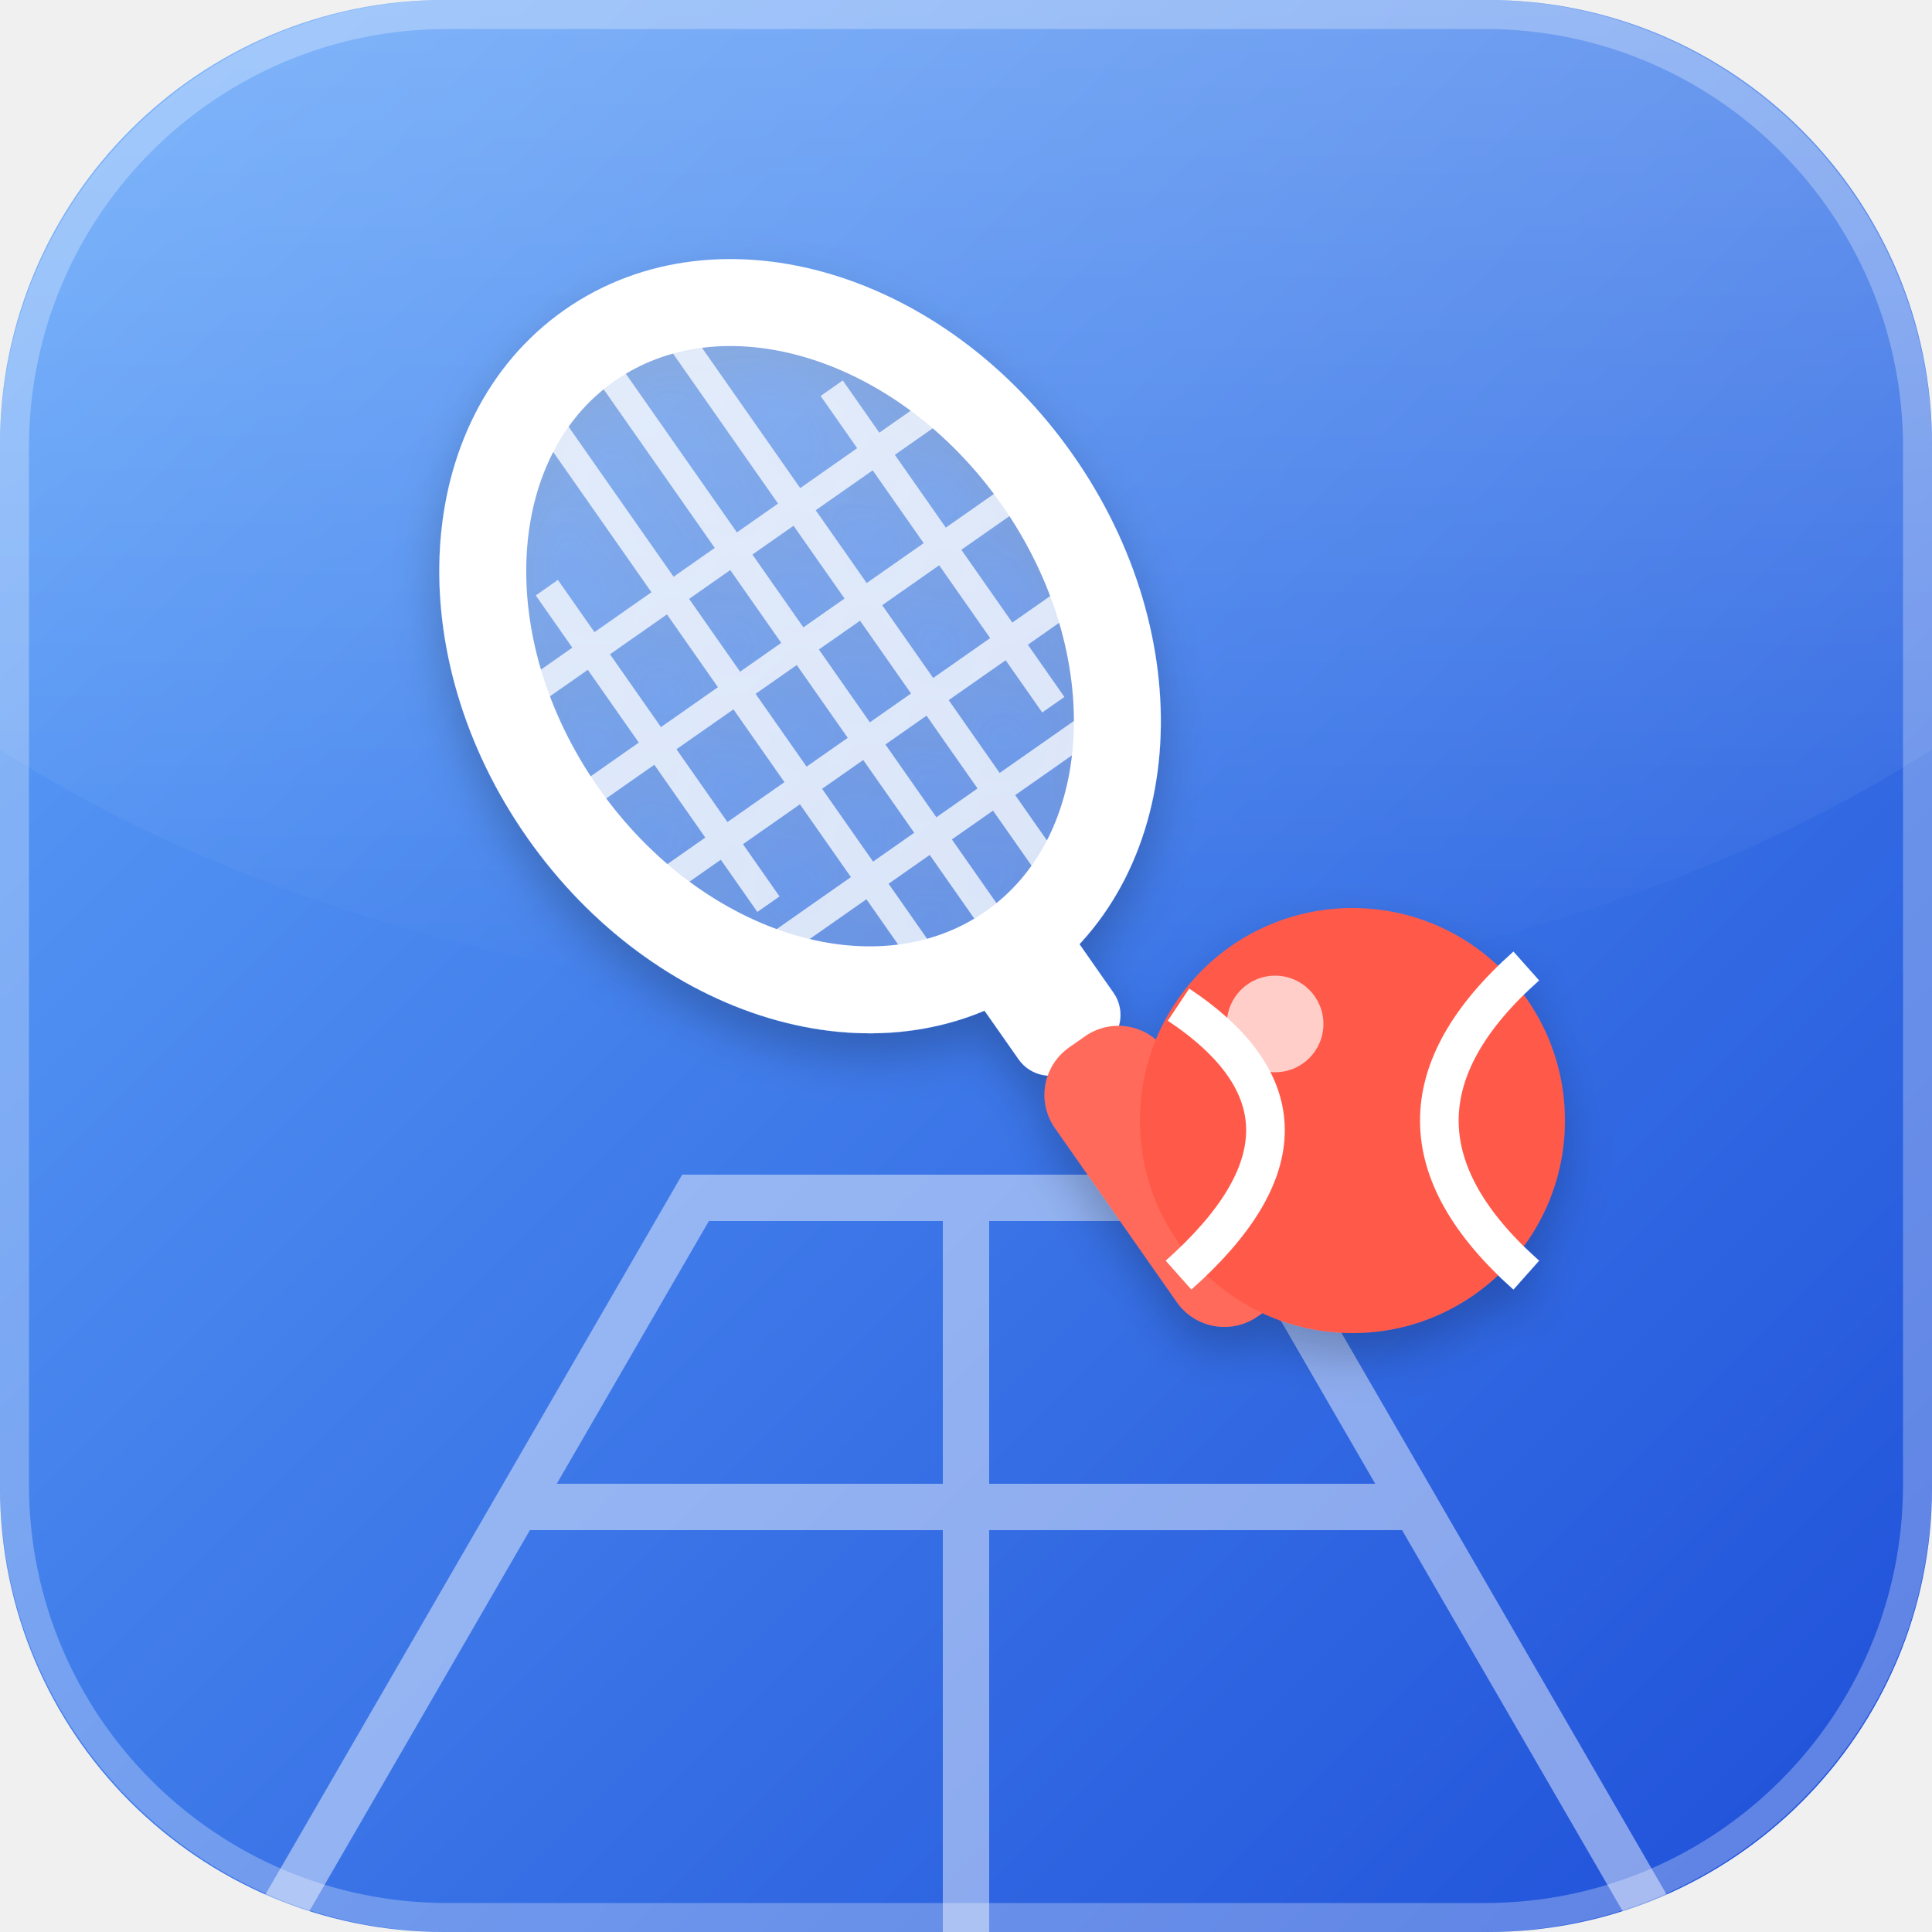
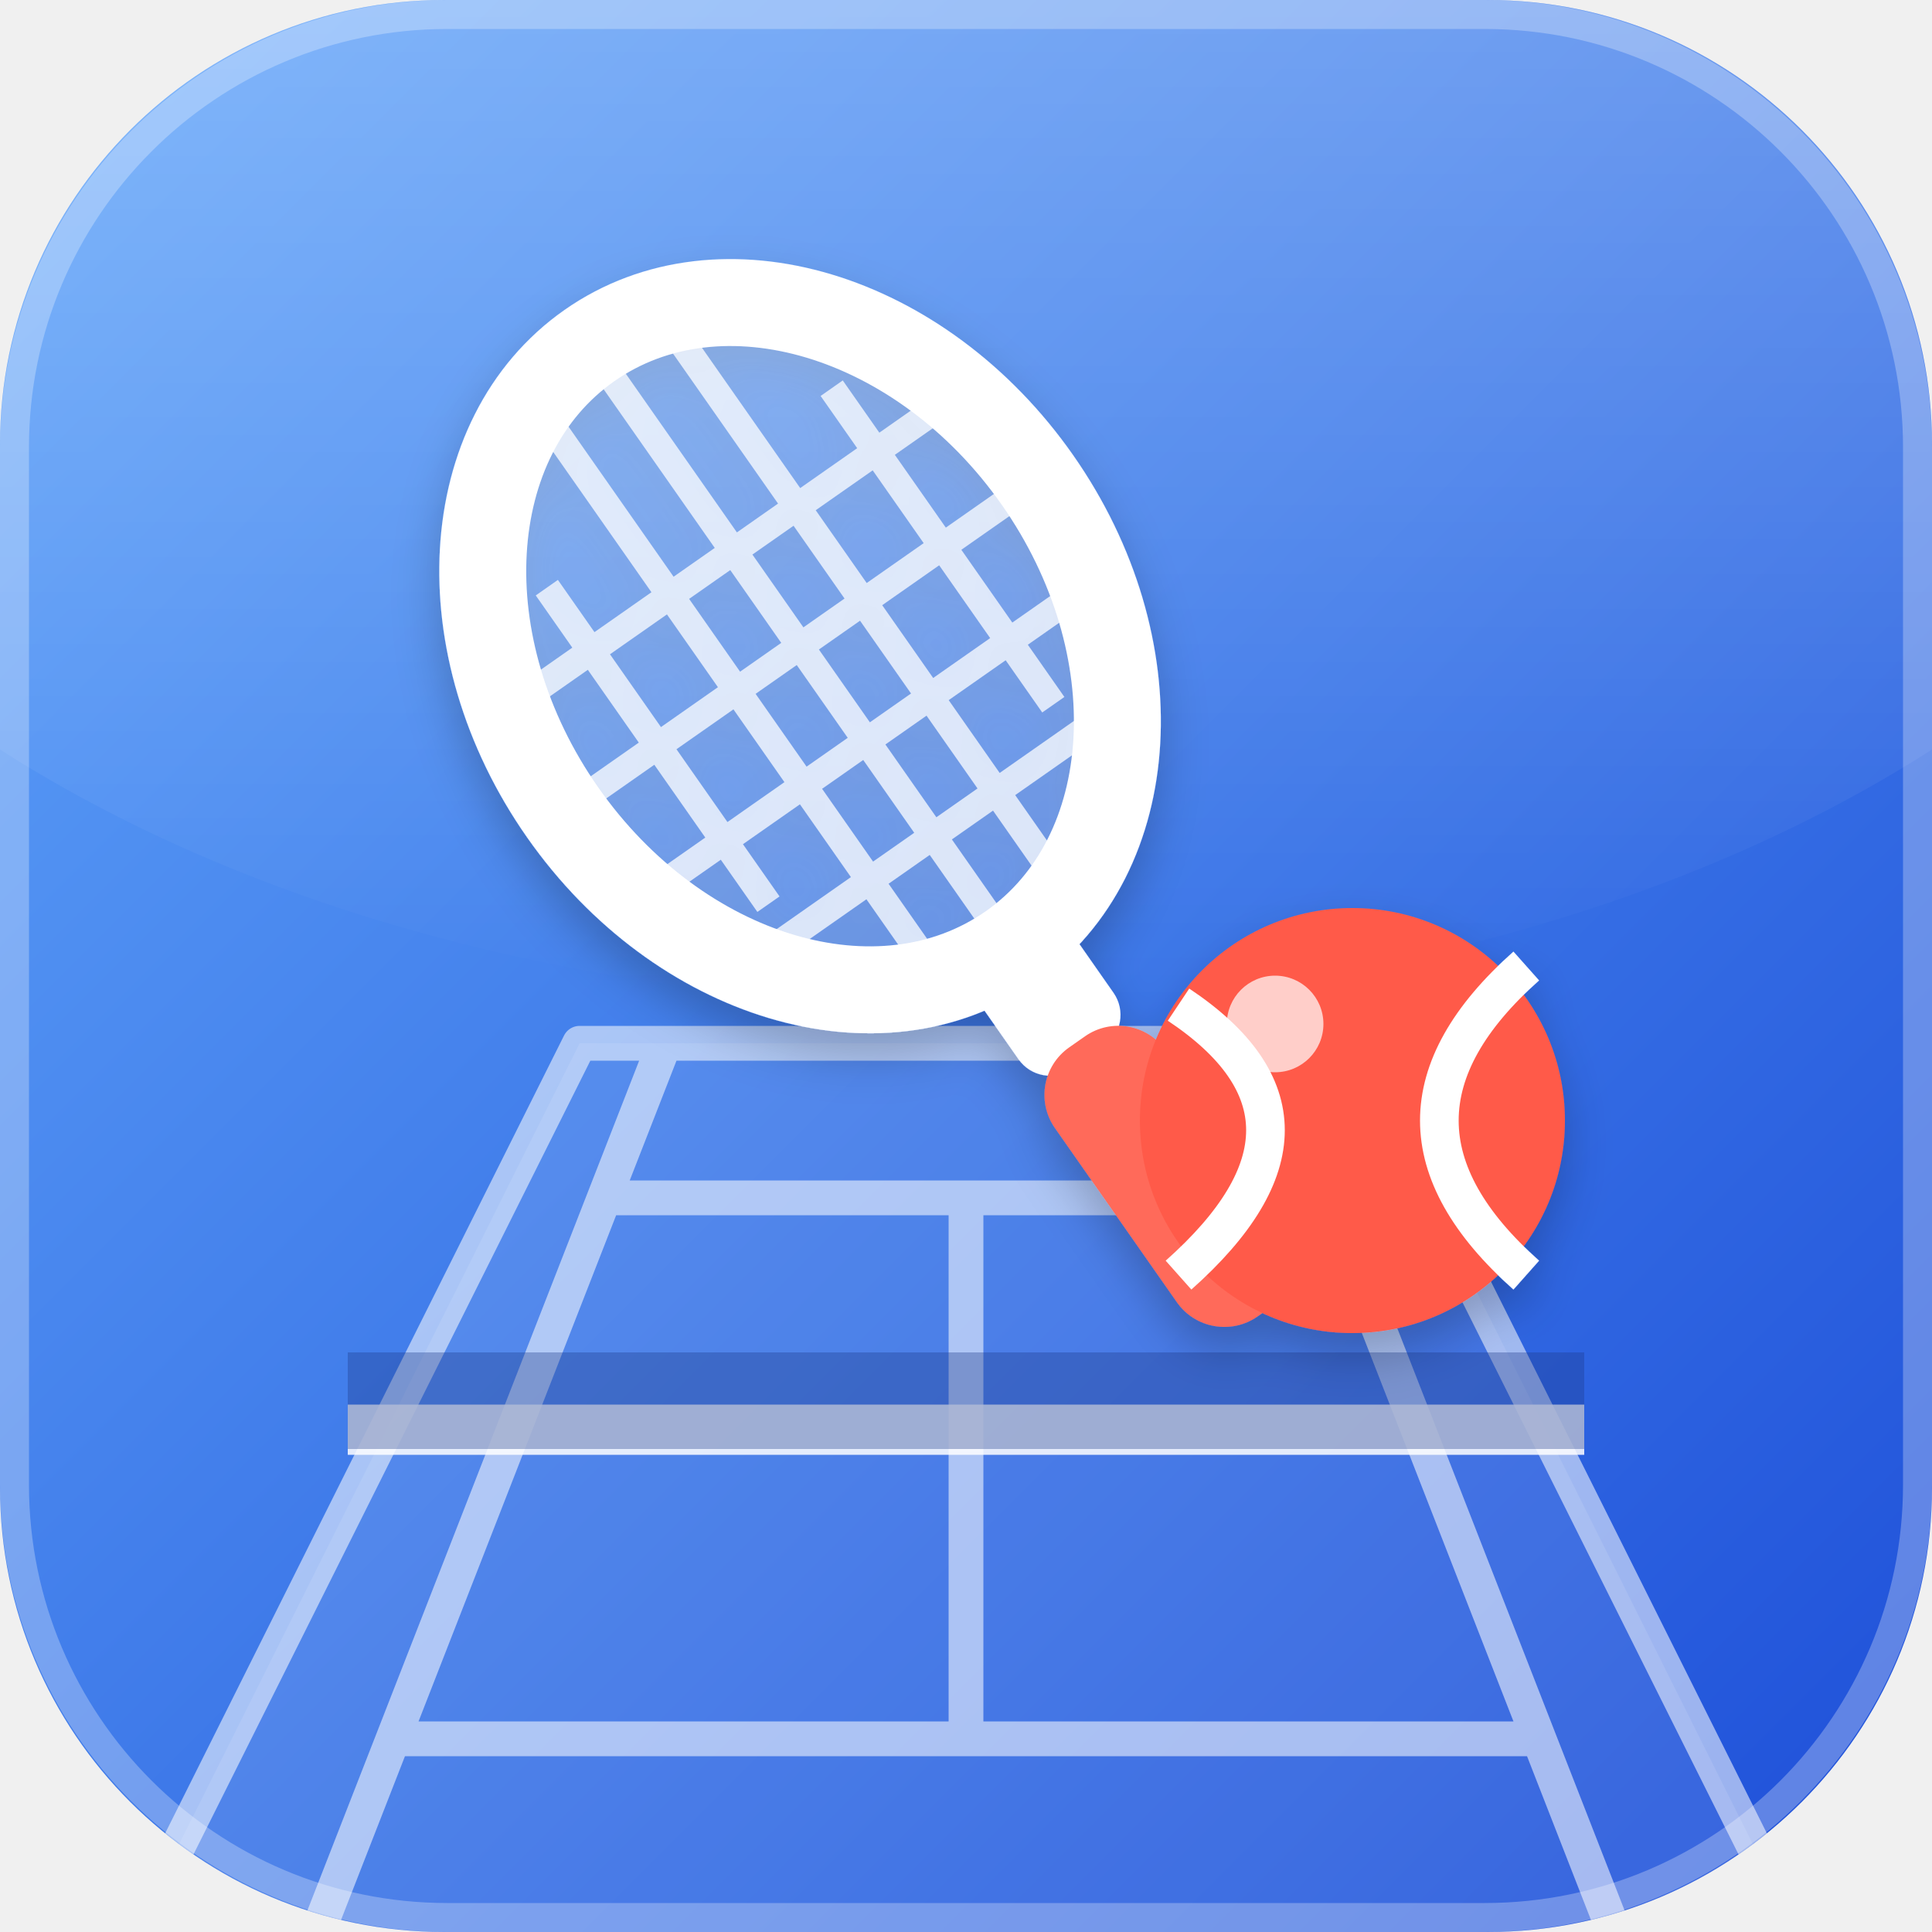
<svg xmlns="http://www.w3.org/2000/svg" viewBox="0 0 100 100" role="img" aria-label="tenis">
  <defs>
    <linearGradient id="bg" x1="0" y1="0" x2="1" y2="1">
      <stop offset="0" stop-color="#60A5FA" />
      <stop offset="1" stop-color="#1D4ED8" />
    </linearGradient>
    <linearGradient id="sheen" x1="0" y1="0" x2="0" y2="1">
      <stop offset="0" stop-color="#fff" stop-opacity=".38" />
      <stop offset="1" stop-color="#fff" stop-opacity="0" />
    </linearGradient>
    <filter id="sh" x="-20%" y="-20%" width="140%" height="140%">
      <feDropShadow dx="0" dy="1.2" stdDeviation="1.2" flood-color="#000" flood-opacity=".22" />
    </filter>
    <clipPath id="sq">
      <rect width="100" height="100" rx="23" />
    </clipPath>
  </defs>
  <g clip-path="url(#sq)">
    <rect width="100" height="100" fill="url(#bg)" />
    <ellipse cx="50" cy="8" rx="70" ry="44" fill="url(#sheen)" />
-     <path d="M14 100 L36 62 H64 L86 100 M50 62 V100 M27 78 H73" stroke="#fff" stroke-opacity=".45" stroke-width="2.4" fill="none" />
+     <path d="M30.0 54 L70.0 54 L96.0 106 L4.0 106 Z" fill="#fff" fill-opacity=".10" />
+     <path d="M30.0 54 L70.0 54 L96.0 106 L4.0 106 Z M34.4 54 L14.1 106 M65.6 54 L85.9 106 M31.3 62 H68.7 M20.4 90 H79.6 M50 62 V90" stroke="#fff" stroke-opacity=".55" stroke-width="1.8" fill="none" stroke-linejoin="round" />
+     <path d="M18.0 74 H82.0" stroke="#fff" stroke-opacity=".85" stroke-width="2.6" />
+     <path d="M18.0 70 h64.0 v5 h-64.0 z" fill="#1E3A8A" fill-opacity=".35" />
    <g filter="url(#sh)">
      <g transform="rotate(-35 46 40)">
        <ellipse cx="46" cy="32" rx="15" ry="19" fill="#fff" fill-opacity=".18" stroke="#fff" stroke-width="4.5" />
        <path d="M37 22 V42 M42 15 V49 M46 13 V51 M50 15 V49 M55 22 V42 M32 26 H60 M31 32 H61 M32 38 H60 M35 44 H57" stroke="#fff" stroke-opacity=".75" stroke-width="1.4" />
        <rect x="43" y="50" width="6" height="8" rx="2" fill="#fff" />
        <rect x="42.5" y="57" width="7" height="17" rx="3" fill="#FF6B5A" />
      </g>
      <circle cx="70" cy="58" r="11" fill="#FF5A4A" />
      <path d="M61 52 Q70 58 61 66 M79 50 Q70 58 79 66" stroke="#fff" stroke-width="2" fill="none" />
      <circle cx="66" cy="53" r="2.5" fill="#fff" opacity=".7" />
    </g>
    <rect x=".75" y=".75" width="98.5" height="98.5" rx="22.4" fill="none" stroke="#fff" stroke-opacity=".28" stroke-width="1.5" />
  </g>
</svg>
